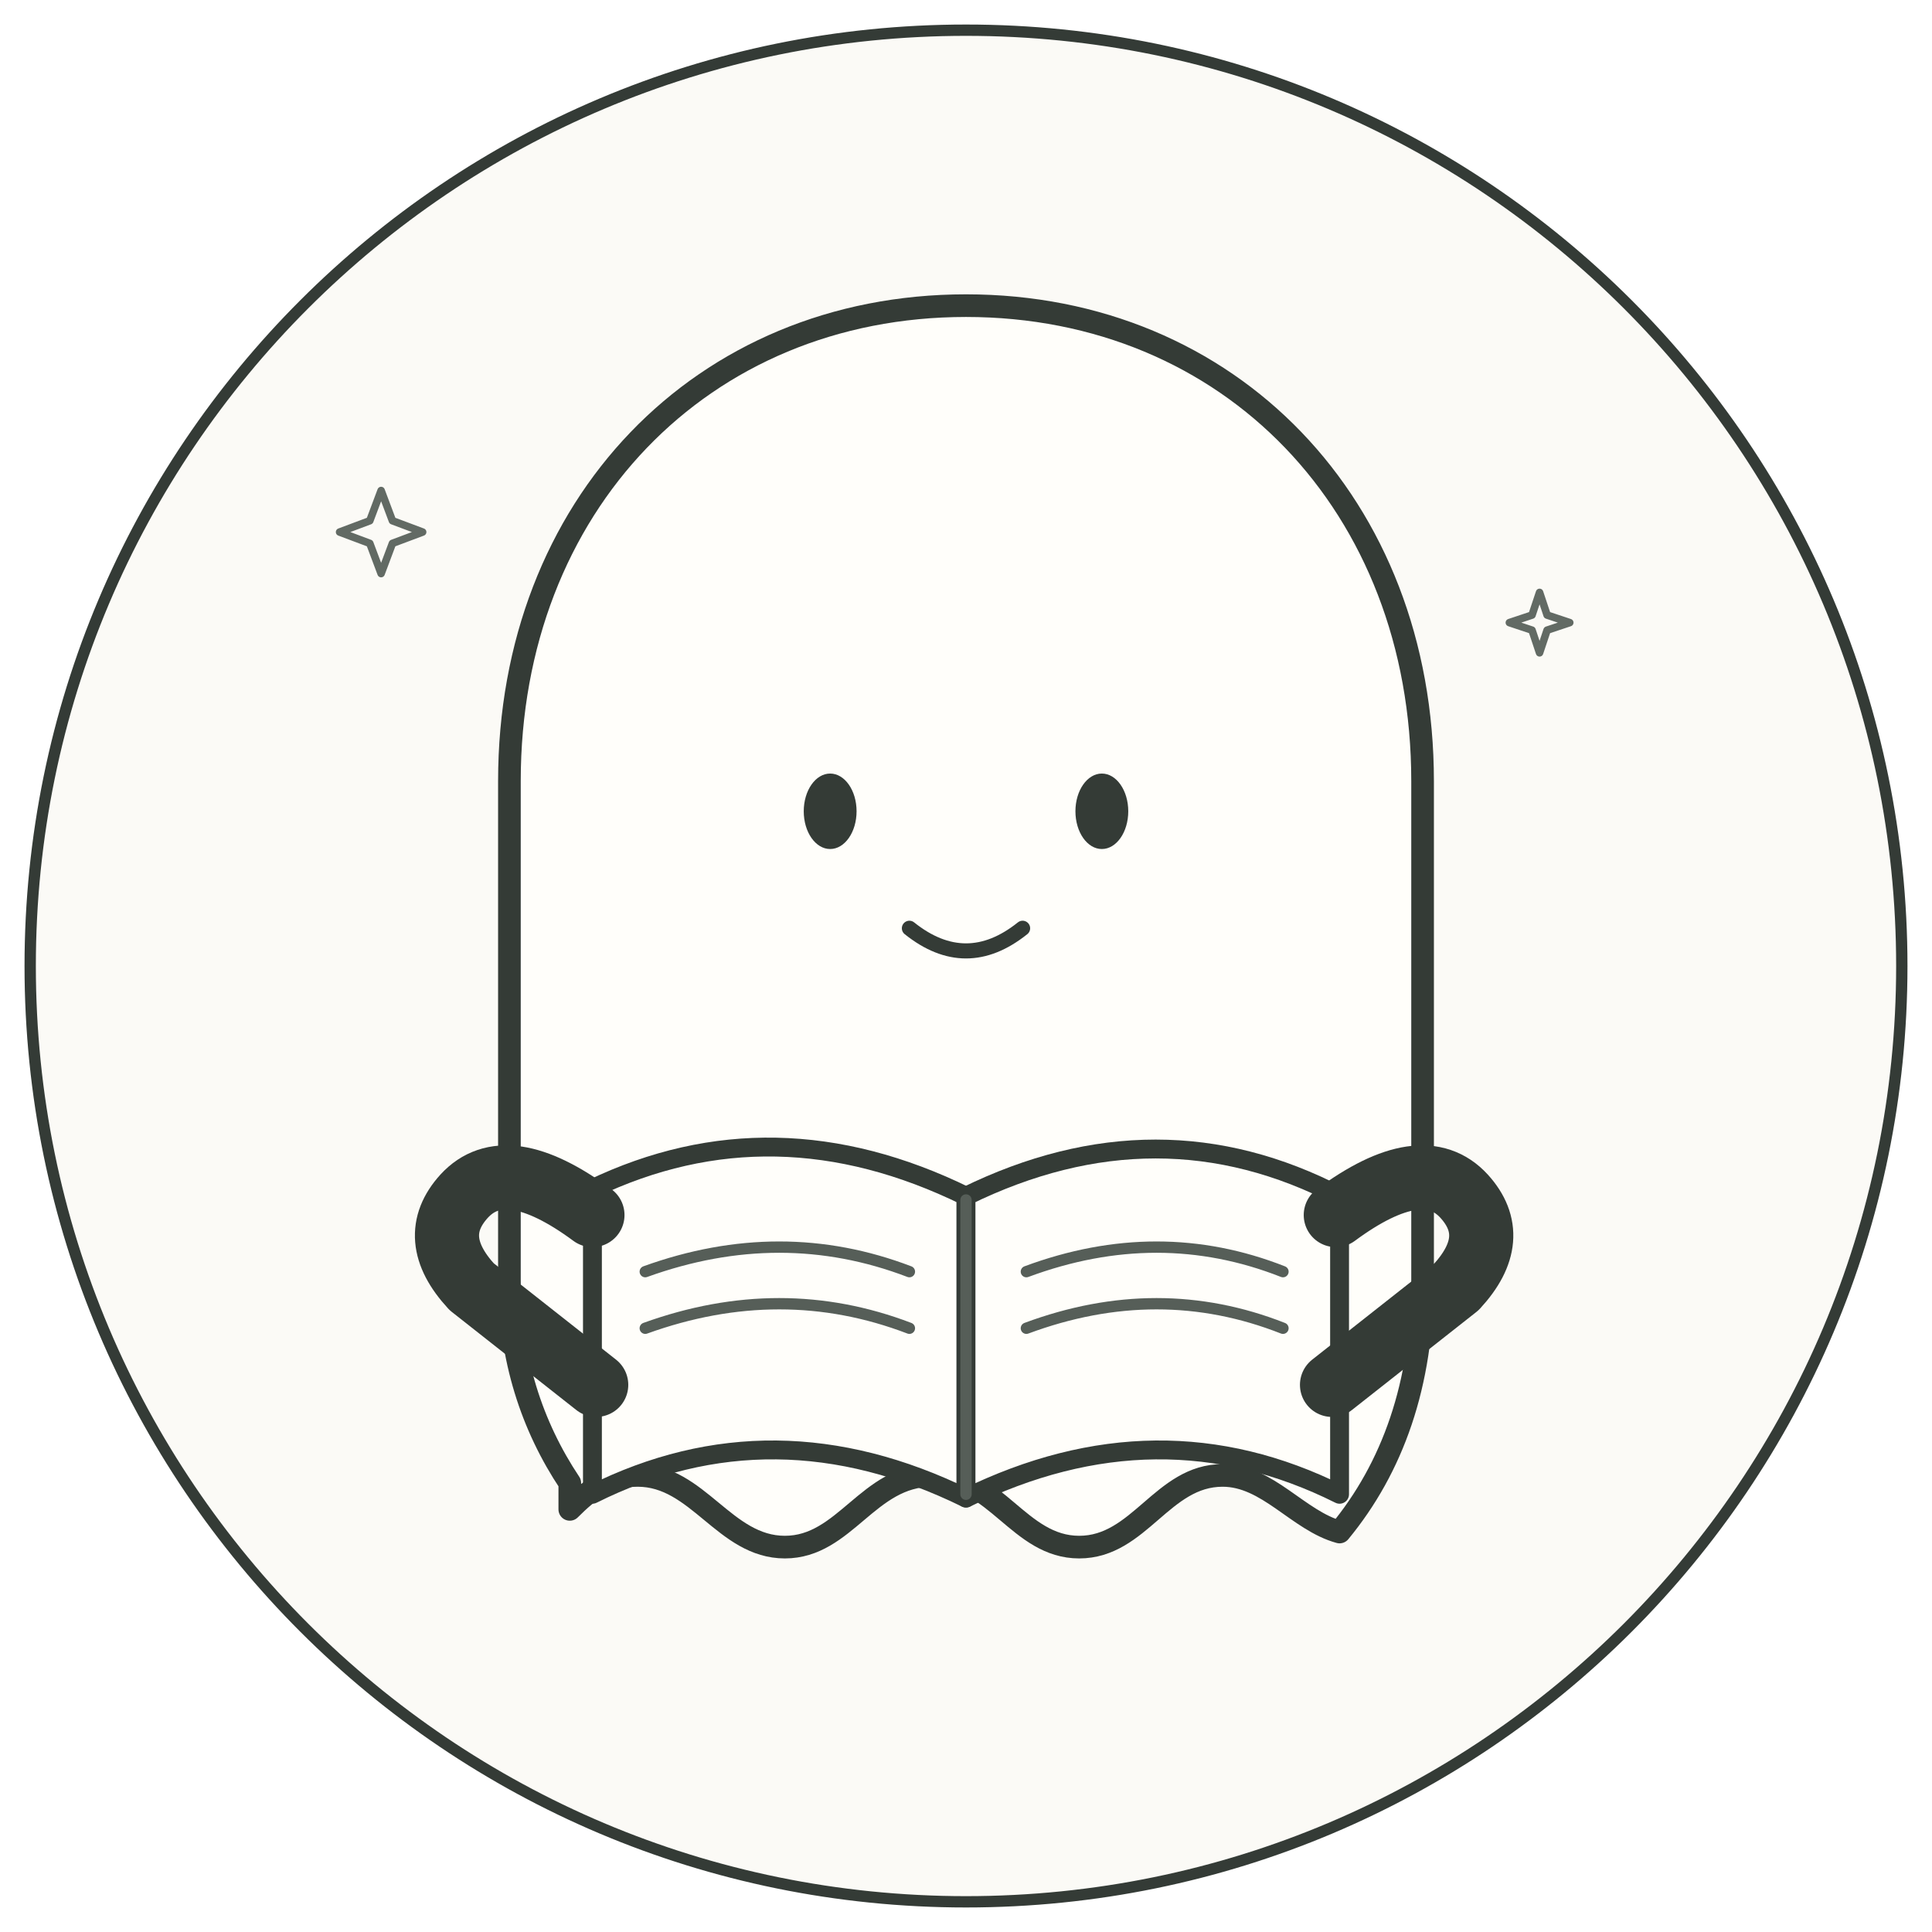
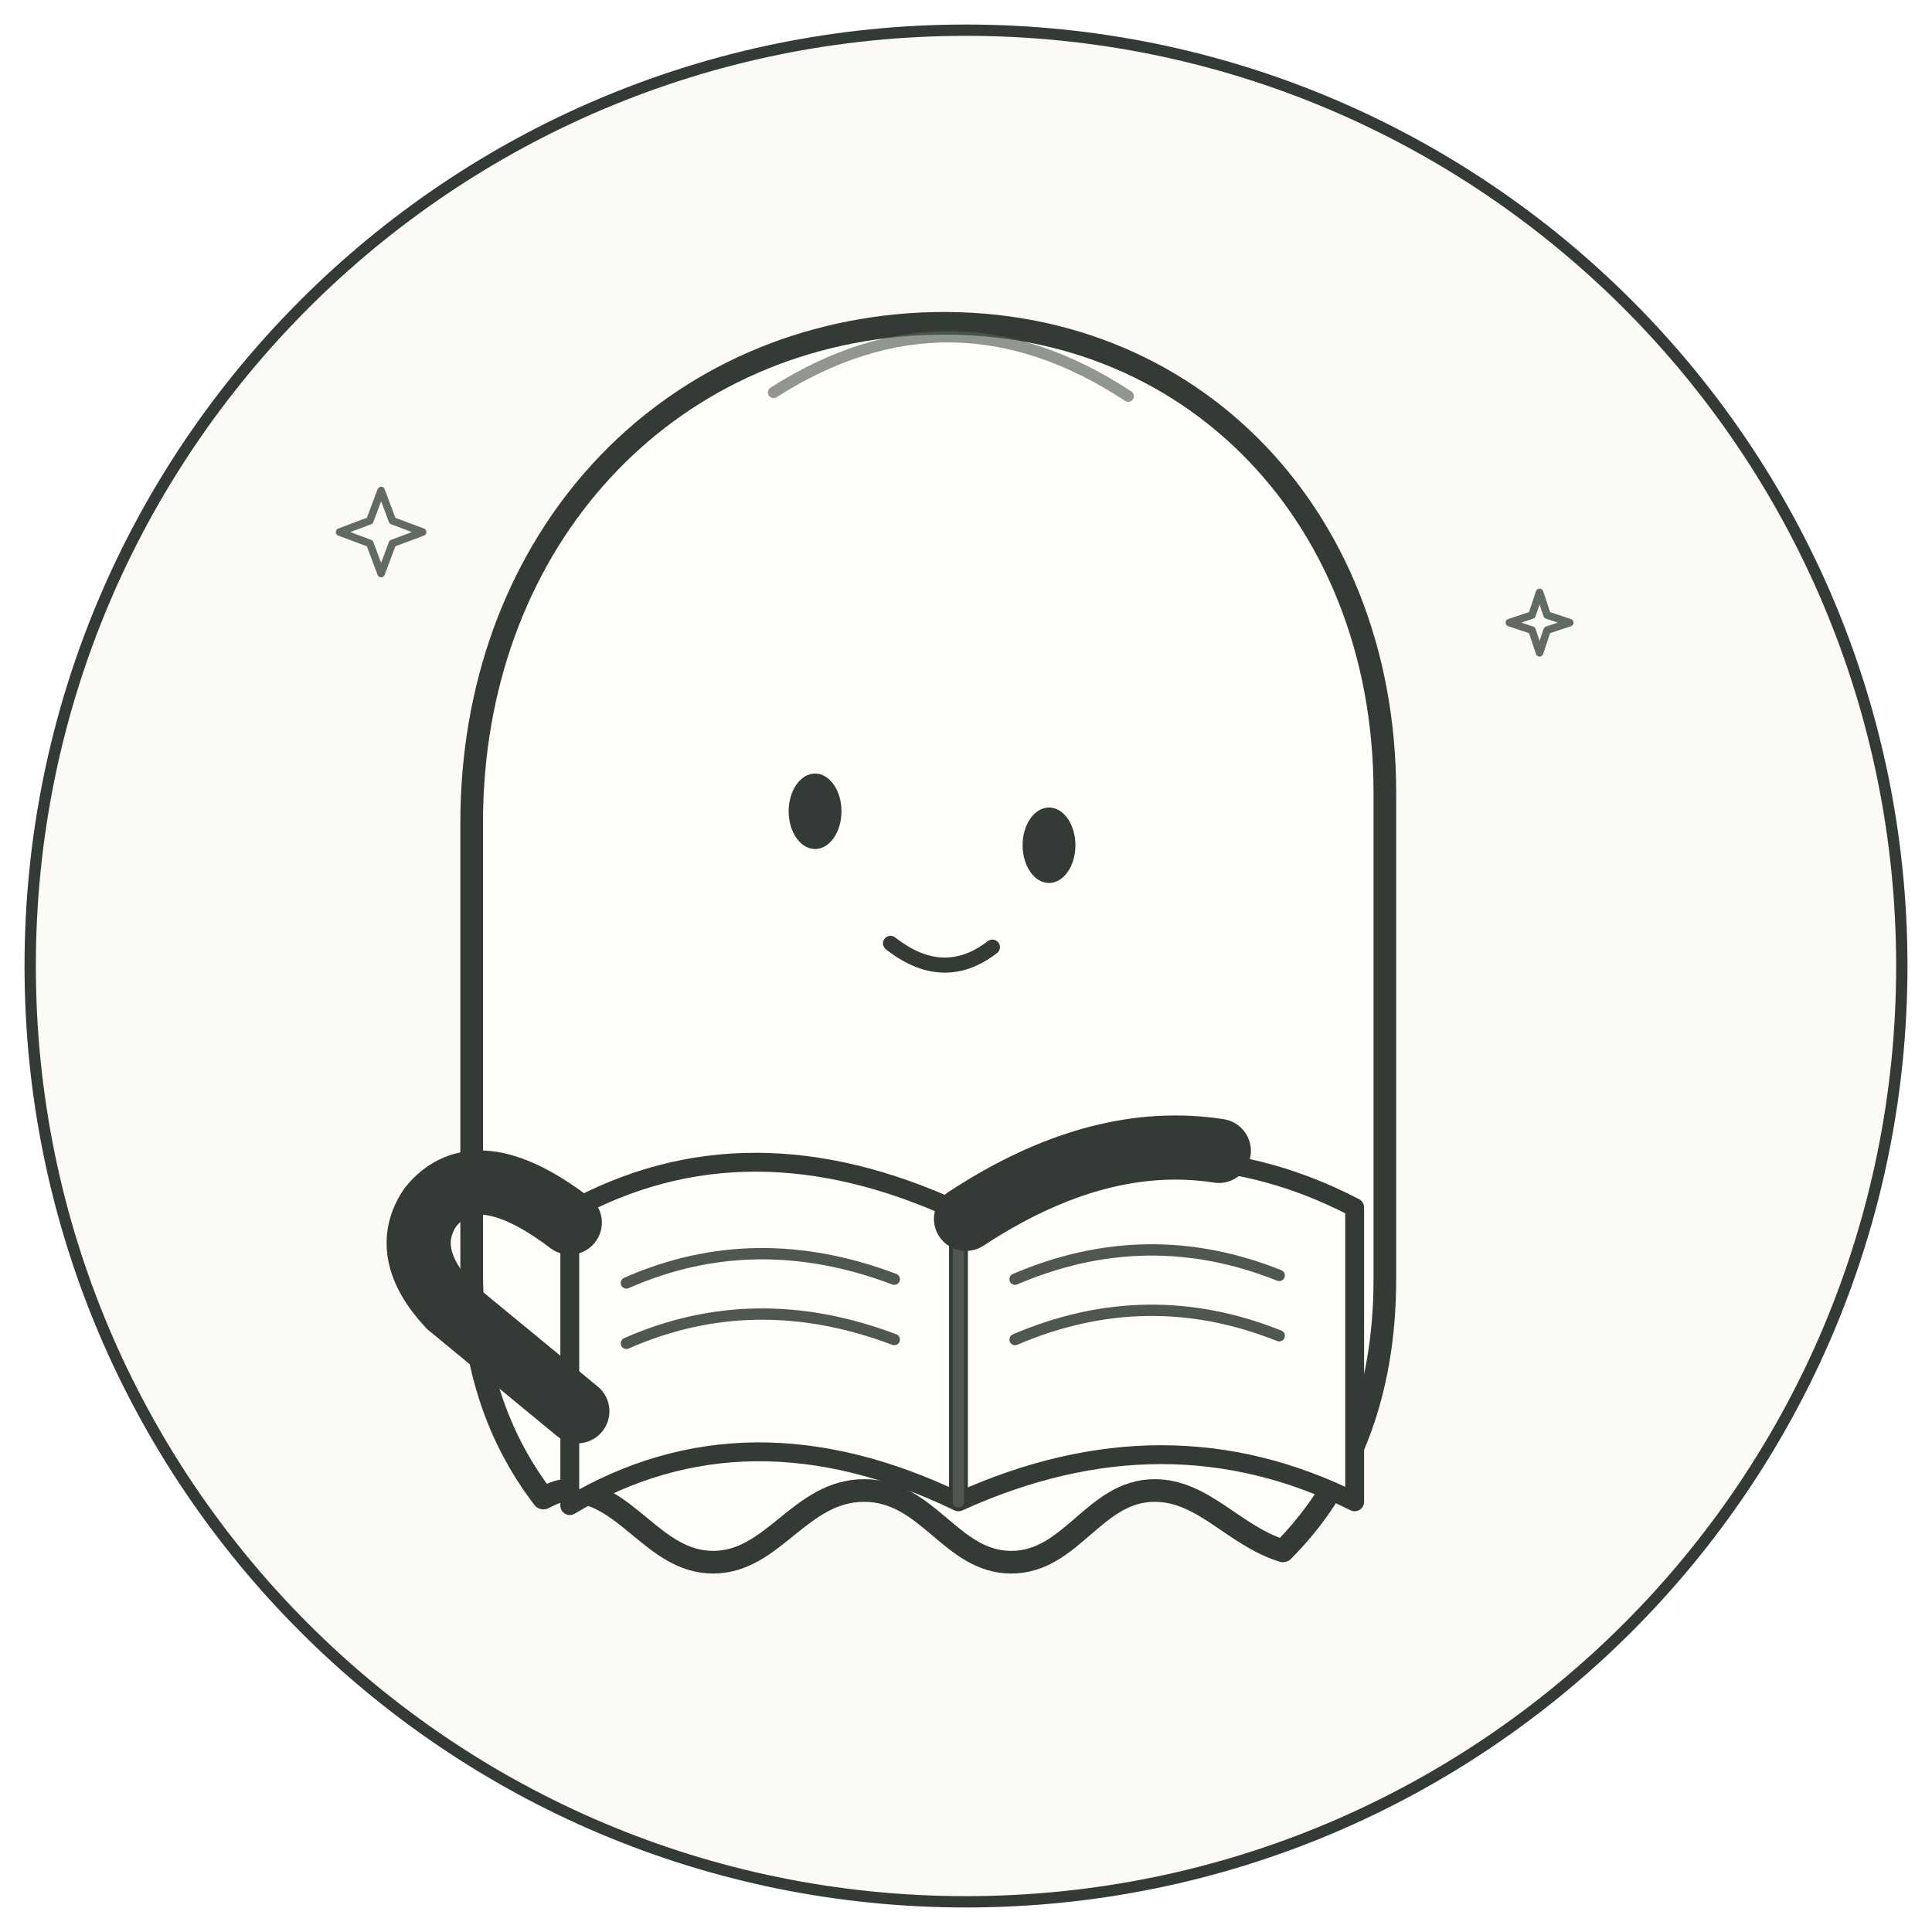
- <svg xmlns="http://www.w3.org/2000/svg" viewBox="0 0 512 512" role="img" aria-label="A little ghost reading a book">
+ <svg xmlns="http://www.w3.org/2000/svg" viewBox="0 0 512 512" role="img" aria-label="A little ghost reading a book from a three-quarter angle">
  <circle cx="256" cy="256" r="248" fill="#fbfaf6" stroke="#343b36" stroke-width="3" />
-   <path d="M151 393c-10-15-16-33-16-54V207c0-73 51-126 121-126s121 53 121 126v132c0 28-8 50-22 67-11-3-19-15-31-15-16 0-22 19-38 19s-22-19-39-19-23 19-39 19-23-19-39-19c-8 0-13 4-18 9Z" fill="#fffefa" stroke="#343b36" stroke-width="6" stroke-linecap="round" stroke-linejoin="round" />
-   <ellipse cx="220" cy="215" rx="7" ry="10" fill="#343b36" />
-   <ellipse cx="292" cy="215" rx="7" ry="10" fill="#343b36" />
-   <path d="M241 246q15 12 30 0" fill="none" stroke="#343b36" stroke-width="4" stroke-linecap="round" />
-   <path d="M157 315q48-23 99 2v80q-51-25-99-1z" fill="#fffefa" stroke="#343b36" stroke-width="5" stroke-linejoin="round" />
-   <path d="M256 317q51-25 99 0v79q-48-24-99 1z" fill="#fffefa" stroke="#343b36" stroke-width="5" stroke-linejoin="round" />
-   <path d="M256 318v78M171 337q36-13 70 0m-70 15q36-13 70 0m31-15q35-13 68 0m-68 15q35-13 68 0" fill="none" stroke="#565e58" stroke-width="3" stroke-linecap="round" />
-   <path d="M157 322q-23-17-34-5-10 11 2 24l33 26m196-45q23-17 34-5 10 11-2 24l-33 26" fill="none" stroke="#343b36" stroke-width="17" stroke-linecap="round" stroke-linejoin="round" />
+   <path d="M144 397c-13-17-19-37-19-60V218c0-72 48-127 116-132 72-5 126 49 126 124v129c0 31-10 55-27 72-13-4-21-16-34-16-16 0-22 19-38 19s-22-19-39-19-24 19-40 19-23-19-39-19c-2 0-4 1-6 2Z" fill="#fffefa" stroke="#343b36" stroke-width="6" stroke-linecap="round" stroke-linejoin="round" />
+   <path d="M205 104q47-30 94 1" fill="none" stroke="#565e58" stroke-width="3" stroke-linecap="round" opacity=".65" />
+   <ellipse cx="216" cy="215" rx="7" ry="10" fill="#343b36" />
+   <ellipse cx="278" cy="224" rx="7" ry="10" fill="#343b36" />
+   <path d="M236 250q14 11 27 1" fill="none" stroke="#343b36" stroke-width="4" stroke-linecap="round" />
+   <path d="M151 321q47-26 103 0v77q-56-27-103 1zM254 321q55-27 105-1v78q-50-25-105 0z" fill="#fffefa" stroke="#343b36" stroke-width="5" stroke-linejoin="round" />
+   <path d="M254 322v76M166 340q34-15 71-1m-71 17q34-15 71-1m32-16q35-15 70-1m-70 17q35-15 70-1" fill="none" stroke="#505751" stroke-width="3" stroke-linecap="round" />
+   <path d="M151 324q-25-19-37-4-8 12 5 26l34 28m103-51q35-23 67-18" fill="none" stroke="#343b36" stroke-width="17" stroke-linecap="round" />
  <path d="m101 130 3 8 8 3-8 3-3 8-3-8-8-3 8-3zM408 157l2 6 6 2-6 2-2 6-2-6-6-2 6-2z" fill="none" stroke="#626a64" stroke-width="2" stroke-linejoin="round" />
</svg>
